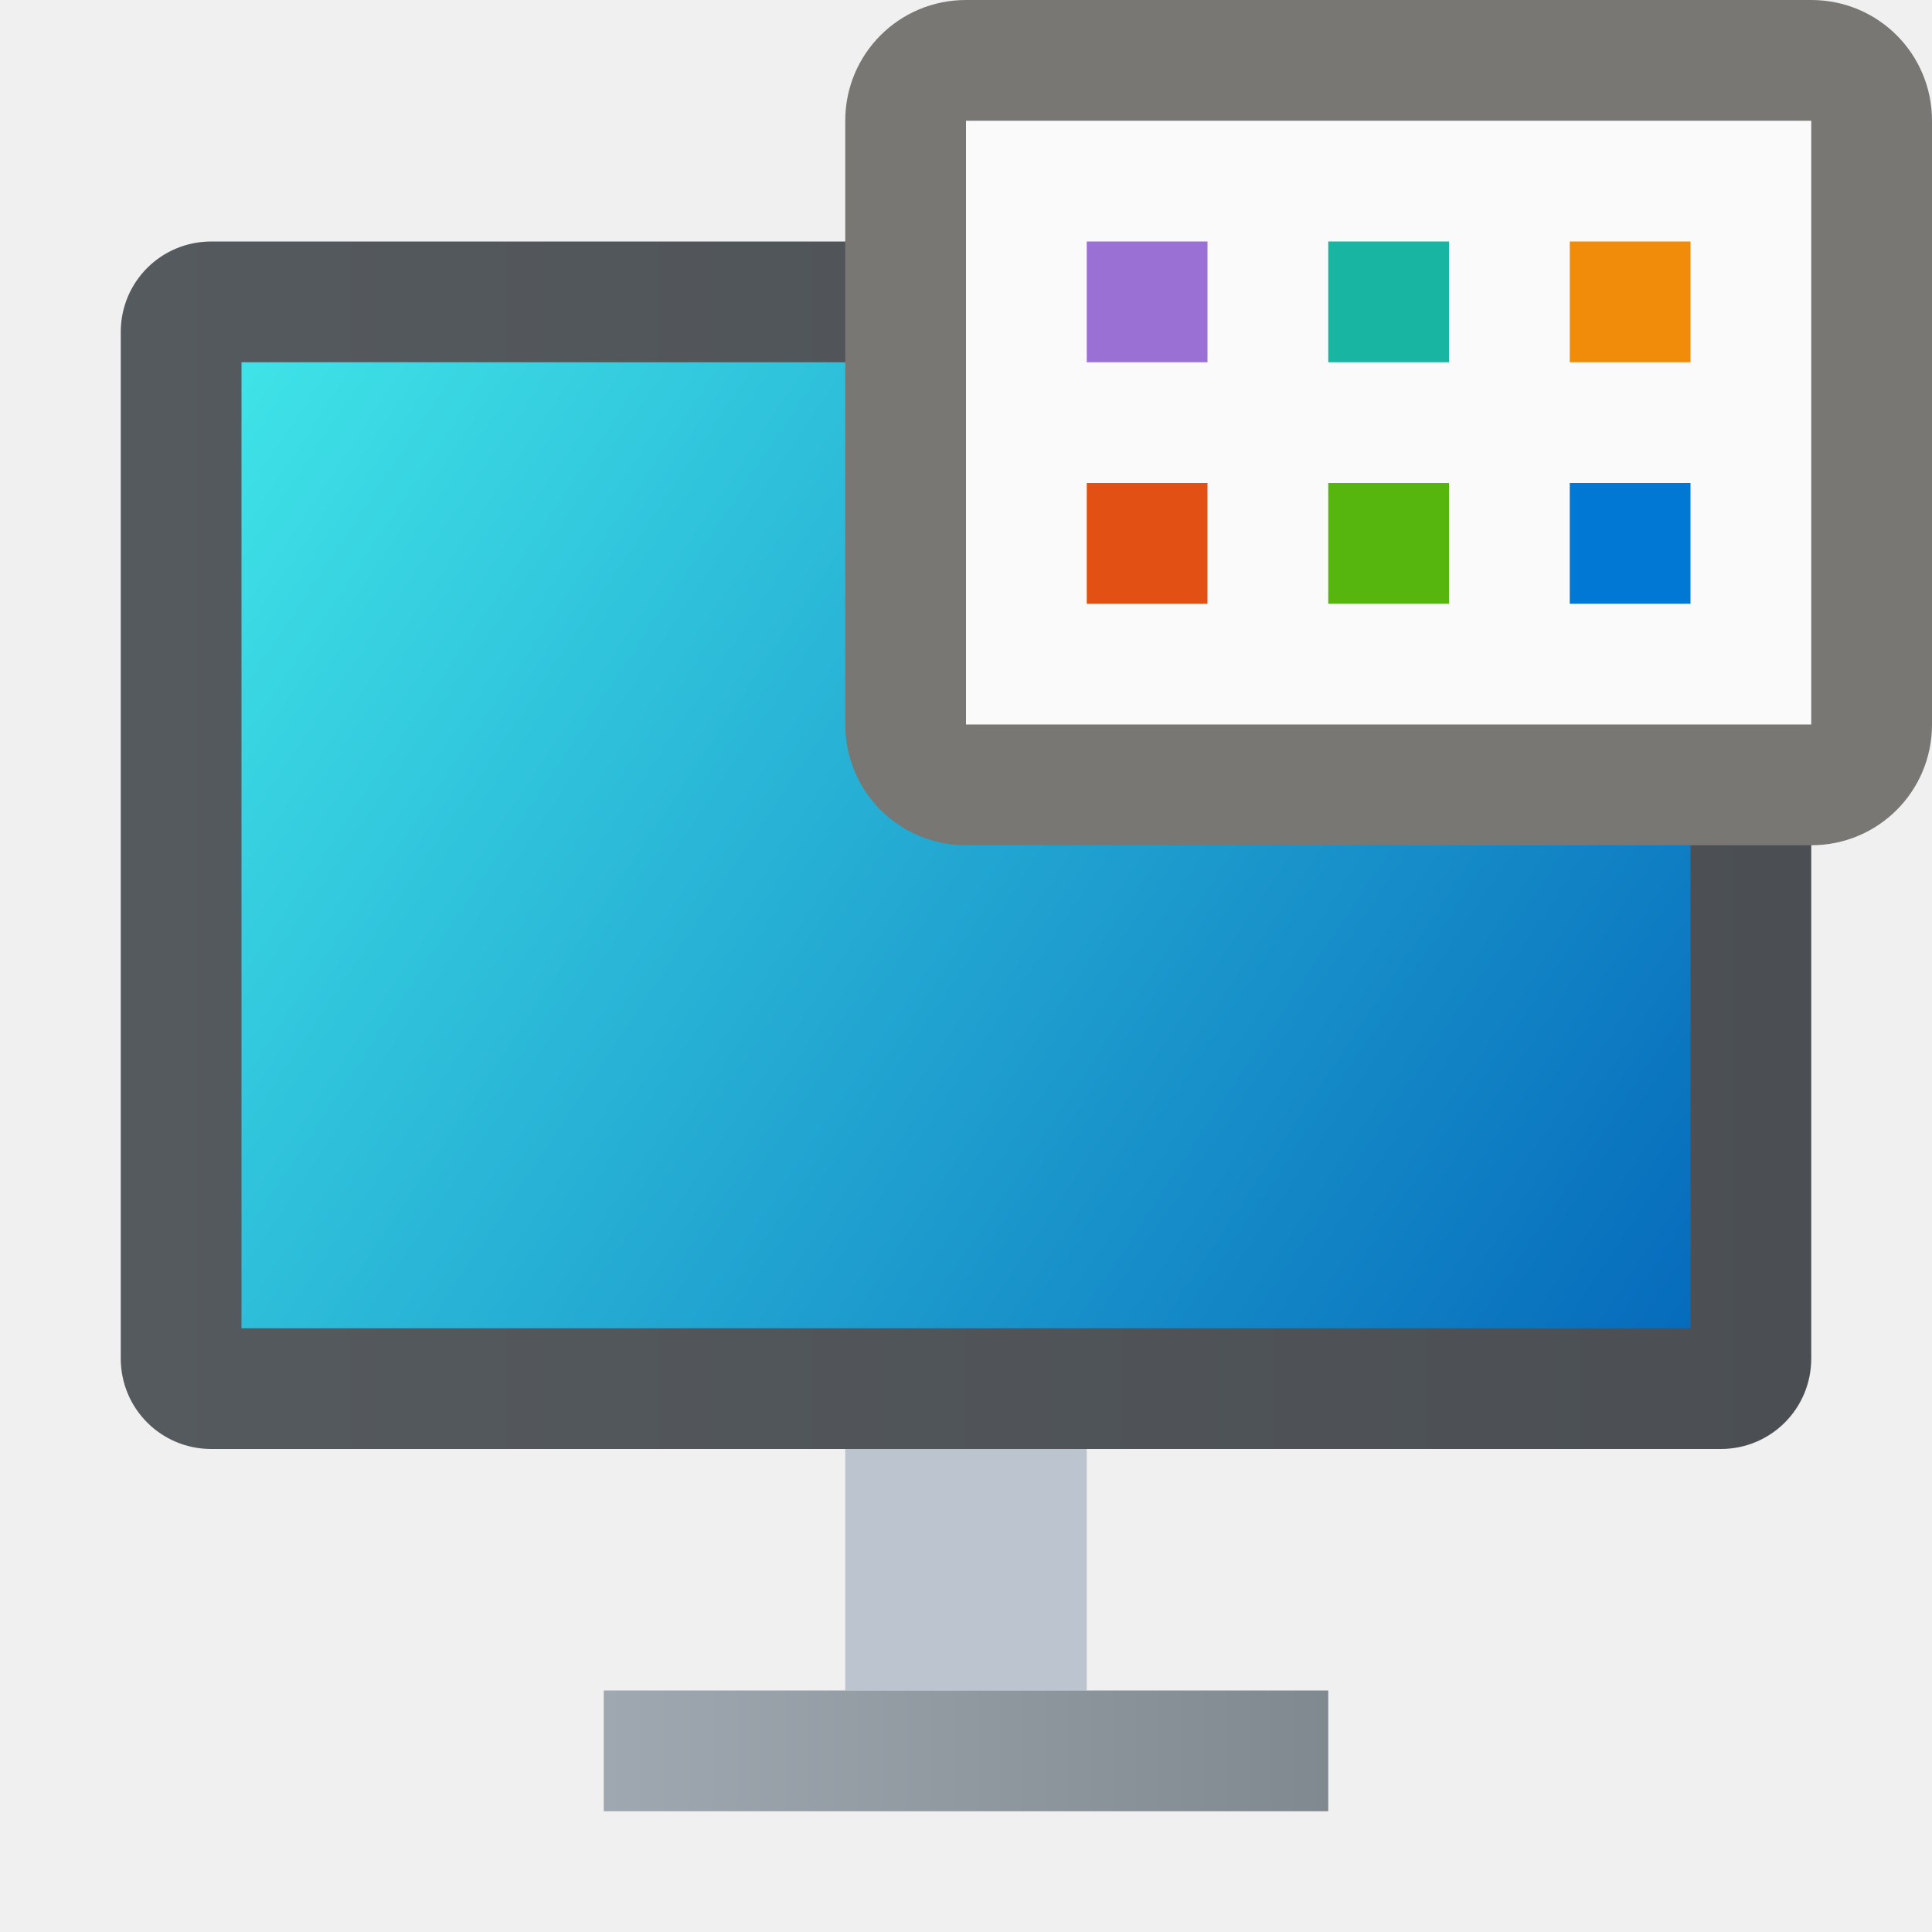
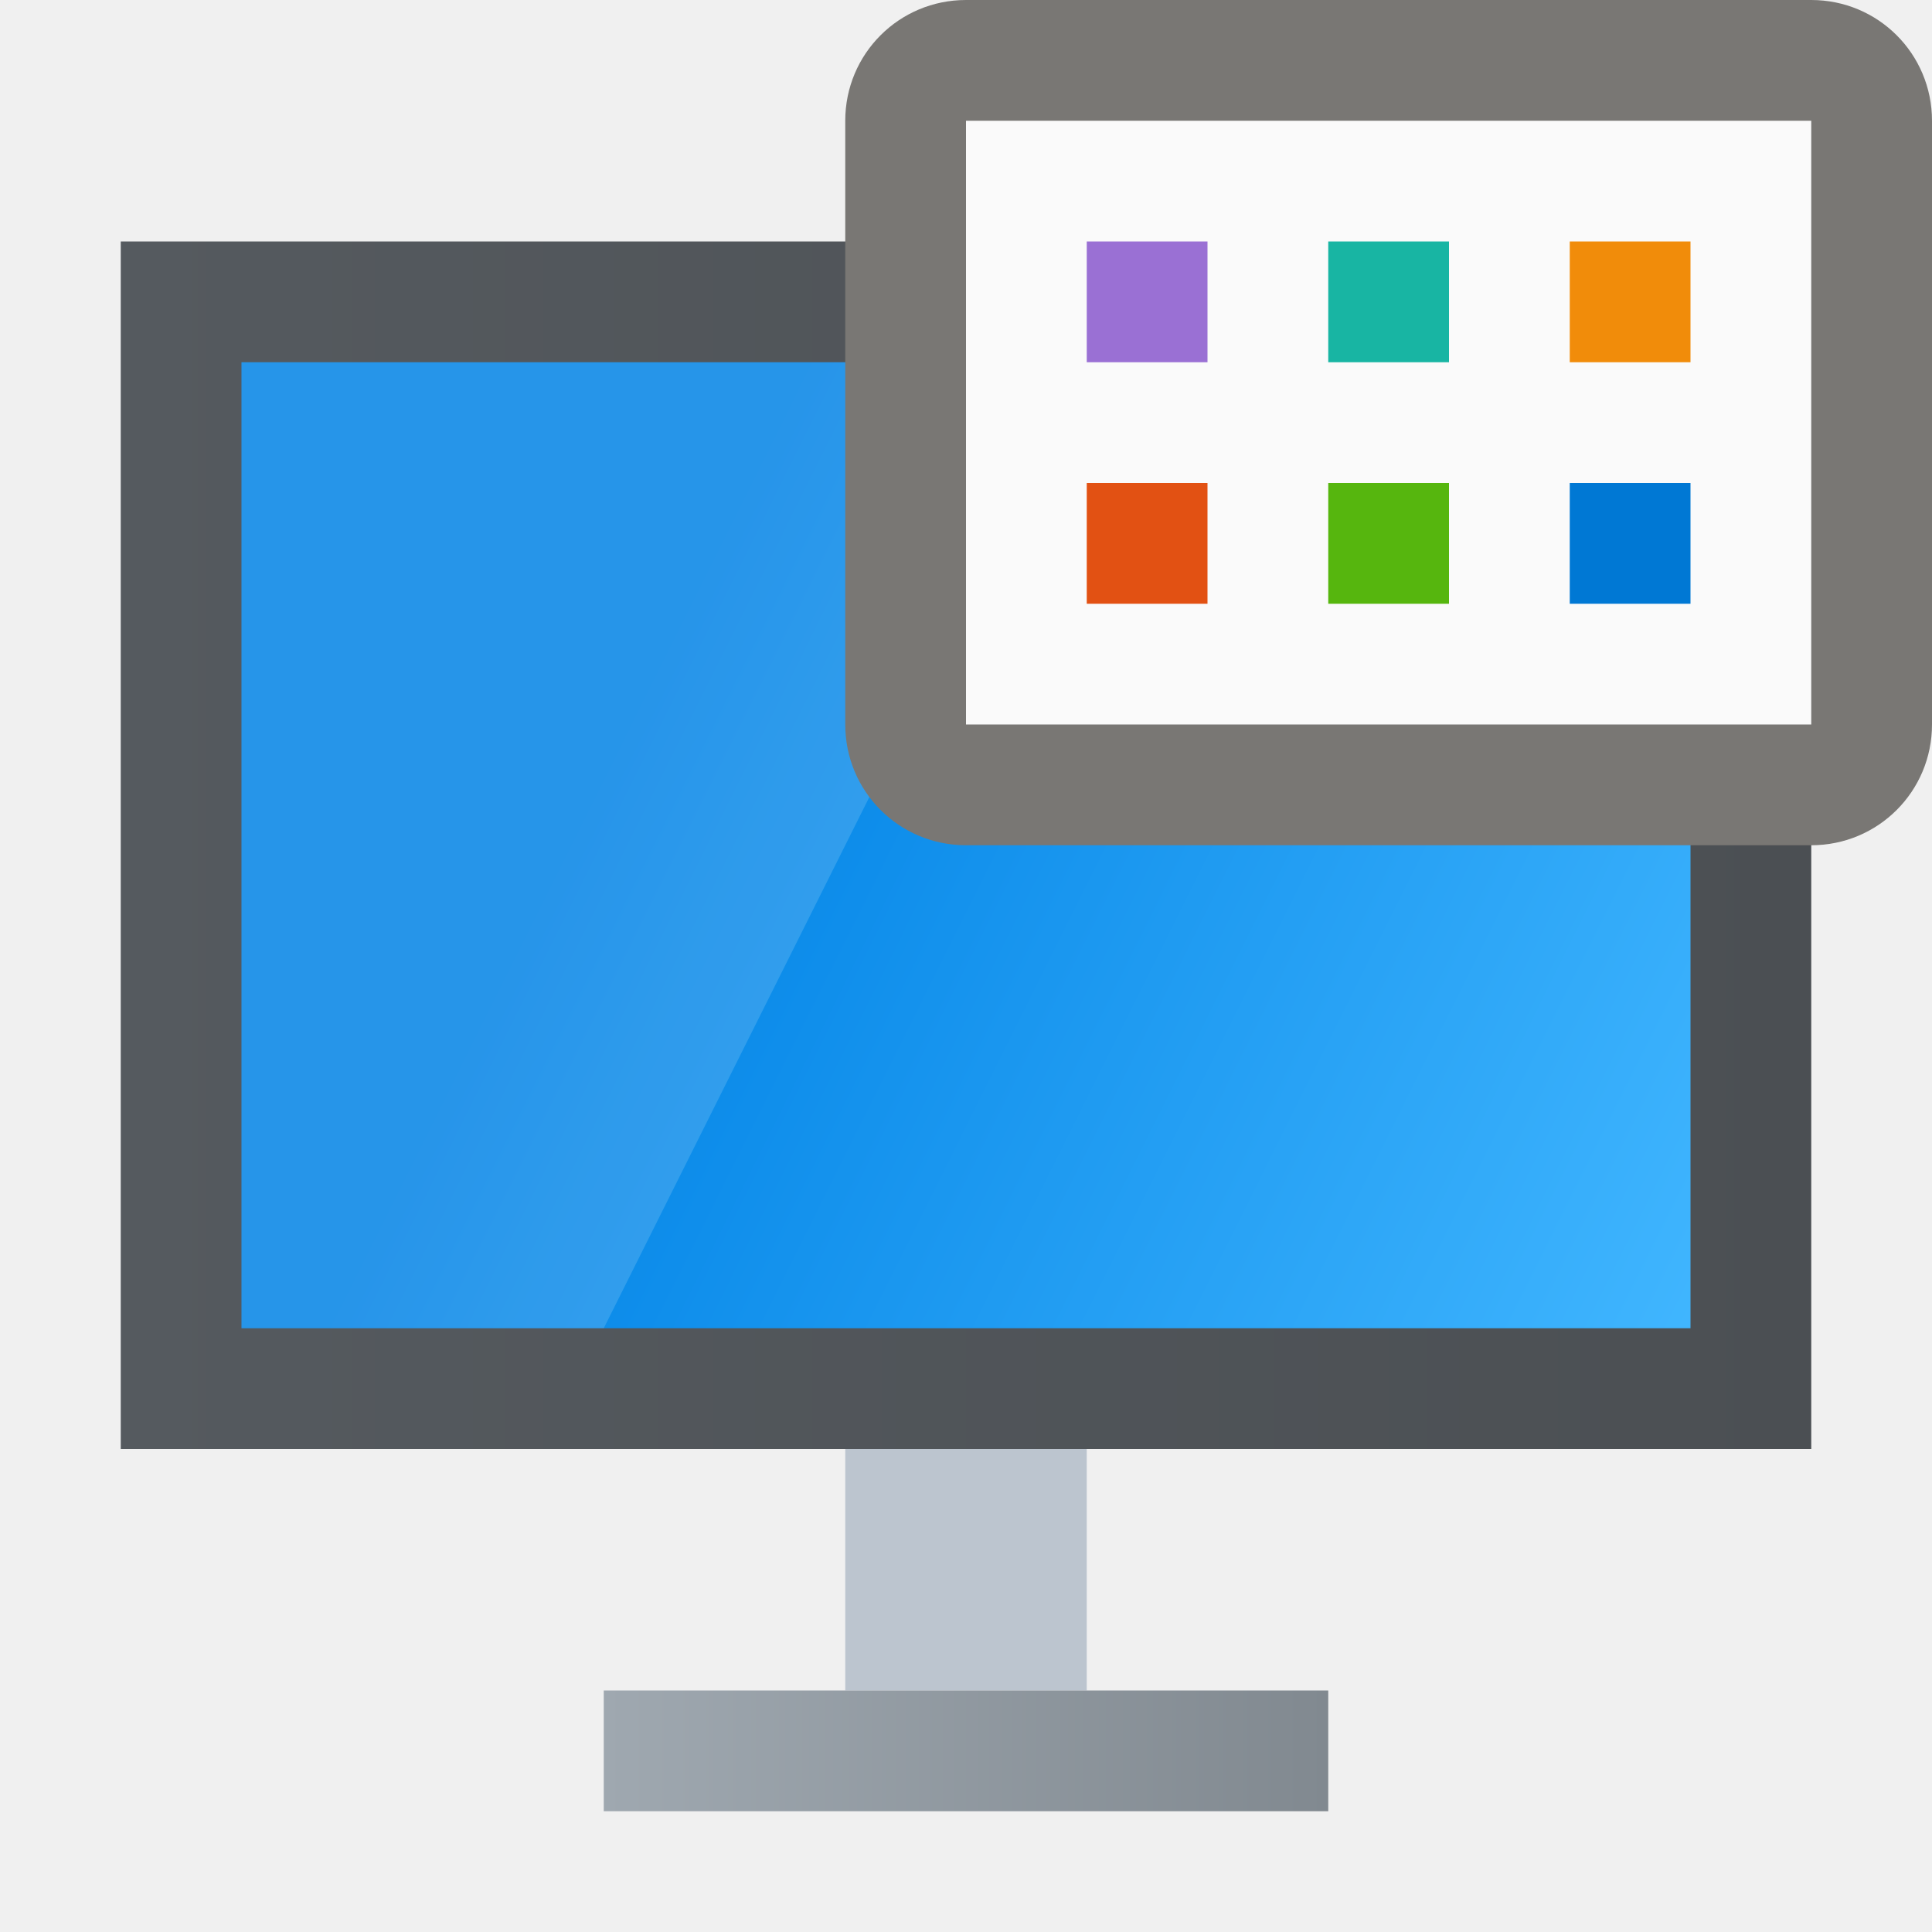
<svg xmlns="http://www.w3.org/2000/svg" xmlns:xlink="http://www.w3.org/1999/xlink" width="16" height="16" viewBox="0 0 16 16" version="1.1" id="svg2112">
  <defs id="defs2109">
-     <linearGradient xlink:href="#linearGradient1116" id="linearGradient1118" x1="1.058" y1="7.276" x2="15.875" y2="7.276" gradientUnits="userSpaceOnUse" gradientTransform="matrix(0.9448819,0,0,0.9206542,1.5e-7,0.05128203)" />
-     <linearGradient id="linearGradient1116">
-       <stop style="stop-color:#555a5f;stop-opacity:1;" offset="0" id="stop1112" />
-       <stop style="stop-color:#4b4f53;stop-opacity:1" offset="1" id="stop1114" />
-     </linearGradient>
    <linearGradient xlink:href="#linearGradient2986" id="linearGradient1165" x1="2.646" y1="3.836" x2="1.058" y2="3.836" gradientUnits="userSpaceOnUse" gradientTransform="matrix(3.779527,0,0,3.779527,1,0)" />
    <linearGradient id="linearGradient2986">
      <stop style="stop-color:#818990;stop-opacity:1;" offset="0" id="stop2982" />
      <stop style="stop-color:#9fa8b0;stop-opacity:1" offset="1" id="stop2984" />
    </linearGradient>
-     <linearGradient xlink:href="#linearGradient2301" id="linearGradient3955" x1="5.027" y1="6.879" x2="8.202" y2="8.996" gradientUnits="userSpaceOnUse" gradientTransform="matrix(3.779527,0,0,3.779527,-17,-23)" />
-     <linearGradient id="linearGradient2301">
-       <stop style="stop-color:#3fe3e7;stop-opacity:1;" offset="0" id="stop2297" />
-       <stop style="stop-color:#066bbc;stop-opacity:1" offset="1" id="stop2299" />
+     <linearGradient xlink:href="#linearGradient3238" id="linearGradient3240" x1="17.902" y1="29.999" x2="60" y2="51" gradientUnits="userSpaceOnUse" gradientTransform="matrix(0.2222222,0,0,0.2222222,0.8888896,-0.1111109)" />
+     <linearGradient id="linearGradient3238">
+       <stop style="stop-color:#0082e5;stop-opacity:1;" offset="0" id="stop3234" />
+       <stop style="stop-color:#42b7ff;stop-opacity:1;" offset="1" id="stop3236" />
+     </linearGradient>
+     <linearGradient xlink:href="#linearGradient1116" id="linearGradient1908" x1="4" y1="32" x2="60" y2="32" gradientUnits="userSpaceOnUse" gradientTransform="matrix(0.25,0,0,0.2631579,-1.9088867e-6,-1.421052)" />
+     <linearGradient id="linearGradient1116">
+       <stop style="stop-color:#555a5f;stop-opacity:1;" offset="0" id="stop1112" />
+       <stop style="stop-color:#4b4f53;stop-opacity:1" offset="1" id="stop1114" />
    </linearGradient>
  </defs>
  <rect style="fill:#bcc5cf;fill-opacity:1;stroke-width:0.796;stroke-linecap:round;stroke-linejoin:round" id="rect2848" width="2" height="2" x="7" y="12" />
-   <path id="rect846-3" style="fill:url(#linearGradient1118);stroke-width:1.234;stroke-linecap:round;stroke-linejoin:round" d="m 1.75,2 h 12.5 c 0.416,0 0.75,0.334 0.75,0.75 v 8.5 c 0,0.416 -0.334,0.75 -0.75,0.75 H 1.75 C 1.335,12 1,11.666 1,11.25 V 2.75 C 1,2.334 1.334,2 1.75,2 Z" />
+   <rect style="fill:url(#linearGradient1908);fill-opacity:1;stroke-width:0.256;stroke-linecap:round" id="rect1537" width="14" height="10" x="1" y="2" />
+   <rect style="fill:url(#linearGradient3240);fill-opacity:1;stroke-width:0.222;stroke-linecap:round" id="rect1910" width="12" height="8" x="2" y="3" />
+   <path d="M 2,3 H 9 L 5,11 H 2 Z" style="color:#000000;opacity:0.15;fill:#ffffff;stroke-width:0.189" id="path3898" />
  <rect style="fill:url(#linearGradient1165);fill-opacity:1;stroke-width:1.637;stroke-linecap:round;stroke-linejoin:round" id="rect1839" width="6" height="1" x="5" y="14" />
-   <rect style="fill:url(#linearGradient3955);fill-opacity:1;stroke-width:3;stroke-linecap:round;stroke-linejoin:round" id="rect3867" width="12" height="8" x="2" y="3" />
  <path id="rect45946" style="fill:#797774;stroke-width:0.516;stroke-linecap:round;stroke-linejoin:round" d="m 8,0 h 7 c 0.554,0 1,0.446 1,1 v 5 c 0,0.554 -0.446,1 -1,1 H 8 C 7.446,7 7,6.554 7,6 V 1 C 7,0.446 7.446,0 8,0 Z" />
  <rect style="fill:#fafafa;fill-opacity:1;stroke-width:2.835;stroke-linecap:round;stroke-linejoin:round" id="rect962" width="7" height="5" x="8" y="1" />
  <rect style="fill:#0078d4;fill-opacity:1;stroke-width:0.205;stroke-linecap:round;stroke-linejoin:round" id="rect54151" width="1" height="1" x="13" y="4" />
  <rect style="fill:#f18c0a;fill-opacity:1;stroke-width:0.205;stroke-linecap:round;stroke-linejoin:round" id="rect54153" height="1" x="13" y="2" width="1" />
  <rect style="fill:#18b5a3;fill-opacity:1;stroke-width:0.205;stroke-linecap:round;stroke-linejoin:round" id="rect61747" width="1" height="1" x="11" y="2" />
  <rect style="fill:#56b60e;fill-opacity:1;stroke-width:0.205;stroke-linecap:round;stroke-linejoin:round" id="rect61851" width="1" height="1" x="11" y="4" />
  <rect style="fill:#9a70d4;fill-opacity:1;stroke-width:0.205;stroke-linecap:round;stroke-linejoin:round" id="rect61853" width="1" height="1" x="9" y="2" />
  <rect style="fill:#e25113;fill-opacity:1;stroke-width:0.205;stroke-linecap:round;stroke-linejoin:round" id="rect61855" width="1" height="1" x="9" y="4" />
</svg>
